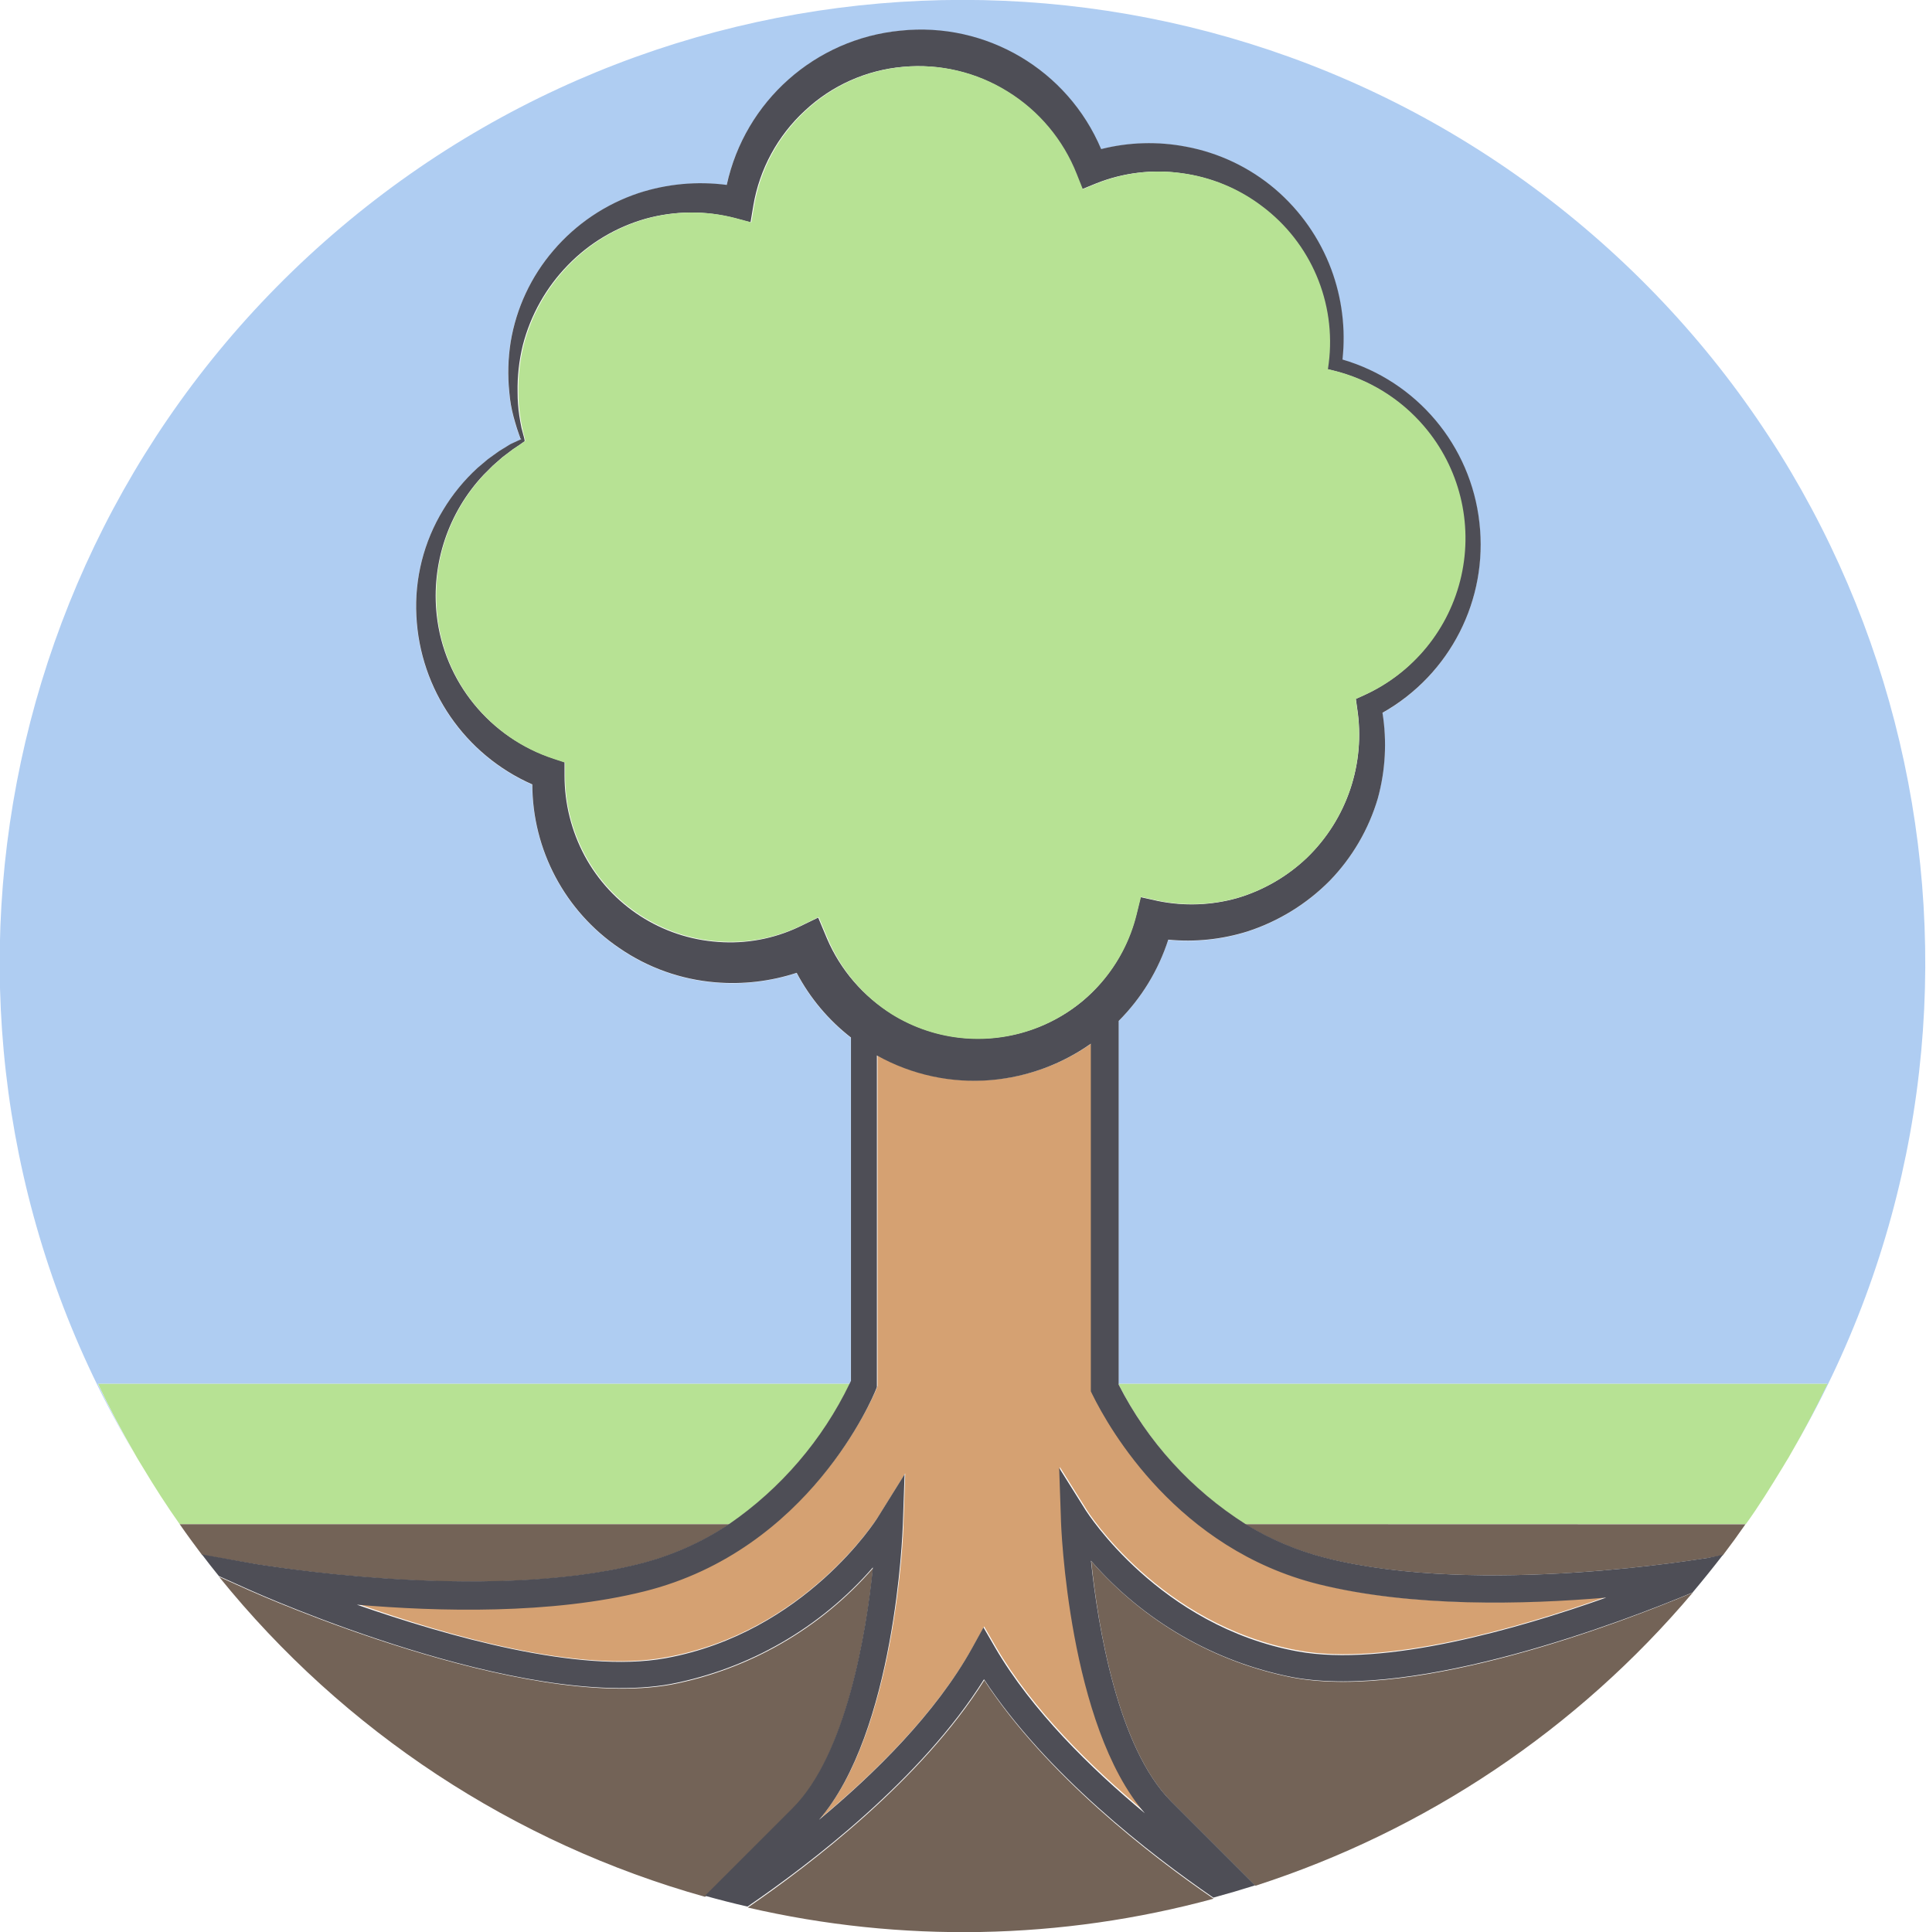
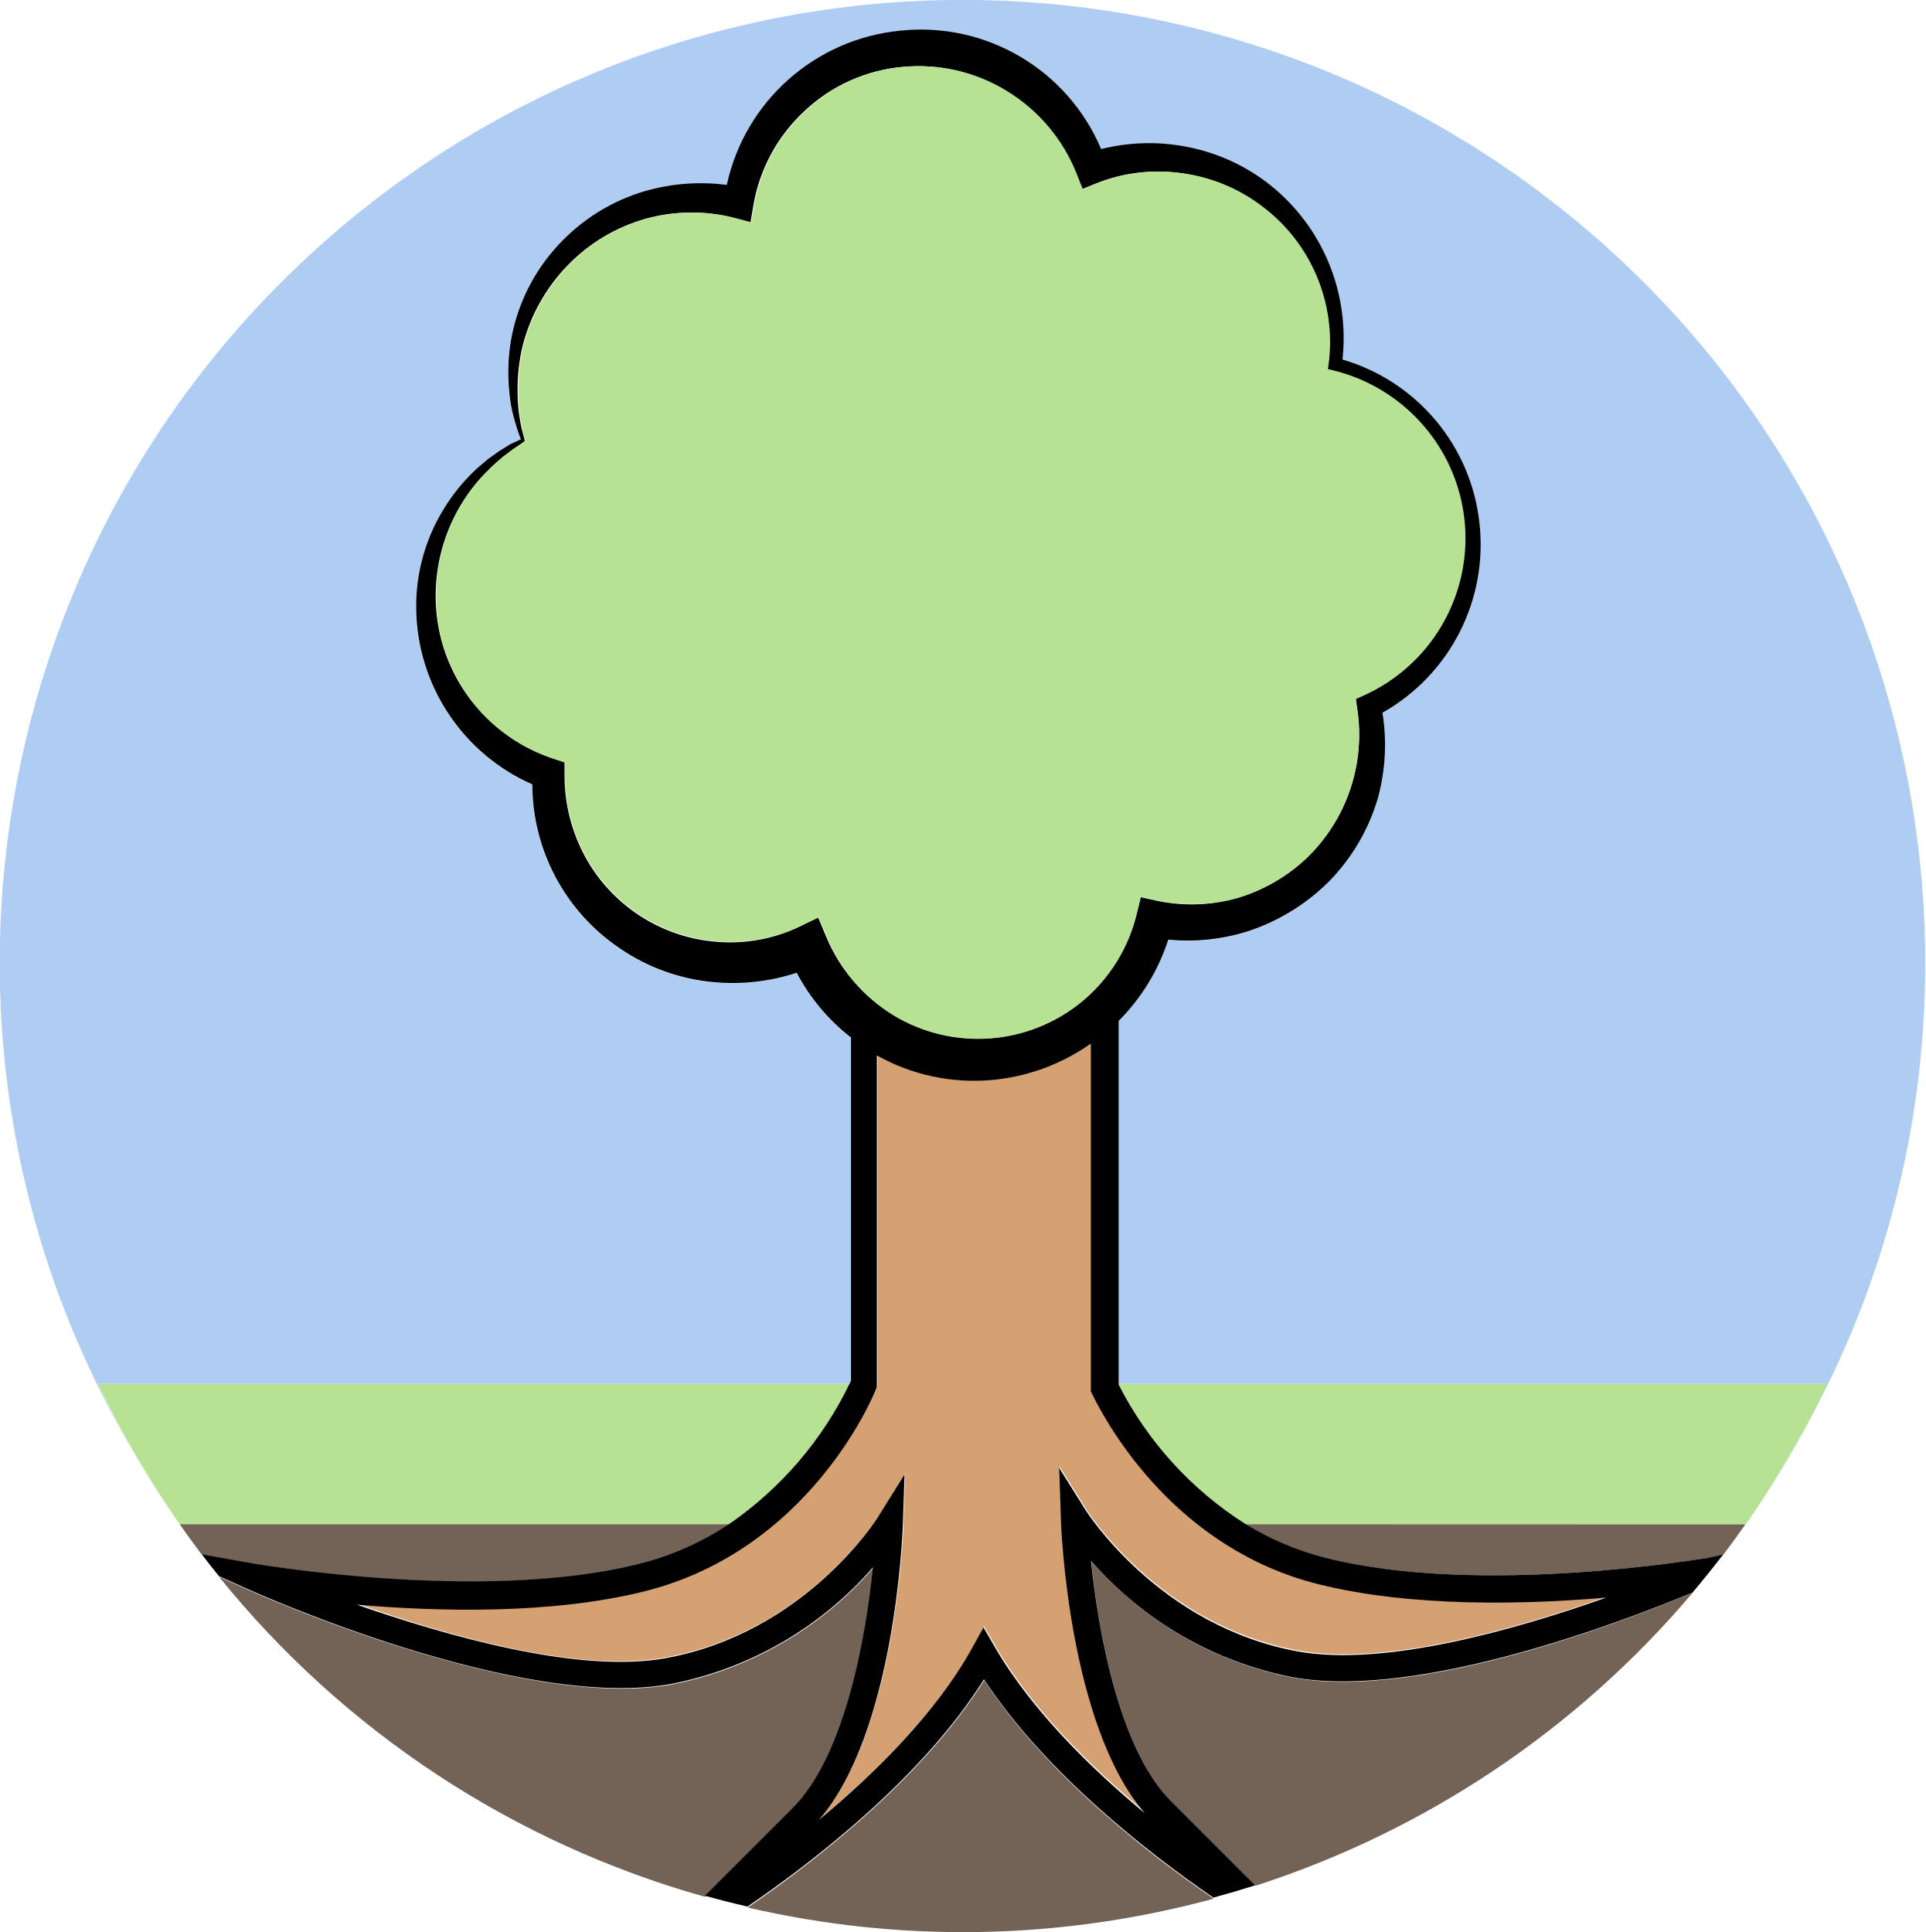
<svg xmlns="http://www.w3.org/2000/svg" id="Layer_1" data-name="Layer 1" viewBox="0 0 144 144.5">
  <defs>
-     <style>.cls-1{fill:#afcdf2;}.cls-2{fill:#b7e294;}.cls-3{fill:#736357;}.cls-4{fill:#d5a172;}.cls-5{fill:#4e4e56;}</style>
+     <style>.cls-1{fill:#afcdf2;}.cls-2{fill:#b7e294;}.cls-3{fill:#736357;}.cls-4{fill:#d5a172;}</style>
  </defs>
  <path class="cls-1" d="M561.77,557c-.15.26-.31.5-.46.76Z" transform="translate(-428 -448)" />
  <path class="cls-1" d="M438.69,557.76c-.15-.25-.31-.5-.46-.76Z" transform="translate(-428 -448)" />
  <path class="cls-1" d="M491.53,551.5l.1-.21V525.62a15,15,0,0,1-4.06-4.84,15.37,15.37,0,0,1-6.08.71,14.78,14.78,0,0,1-7.18-2.56,14.83,14.83,0,0,1-6.51-12.24,14.55,14.55,0,0,1-8.67-12.6,13.85,13.85,0,0,1,2-7.93,14.15,14.15,0,0,1,2.58-3.15l.77-.65.82-.59.86-.53.82-.38s-.07,0-.09-.11l-.08-.22-.15-.44q-.15-.44-.26-.89a10.34,10.34,0,0,1-.32-1.84,14.47,14.47,0,0,1,.1-3.76,14,14,0,0,1,3.2-6.85,14.33,14.33,0,0,1,6.37-4.29,15,15,0,0,1,6.59-.61,14.81,14.81,0,0,1,22.43-9.29,14.73,14.73,0,0,1,5.56,6.61,14.66,14.66,0,0,1,6.35-.18,14.36,14.36,0,0,1,6.66,3.17,14.63,14.63,0,0,1,4.2,6,14.79,14.79,0,0,1,.84,6.75,14.44,14.44,0,0,1,3,26.42,15.13,15.13,0,0,1-.35,6.41,14.93,14.93,0,0,1-3.6,6.16,15.35,15.35,0,0,1-6.13,3.78,15,15,0,0,1-5.94.62,15.21,15.21,0,0,1-3.71,6.08V551.5h53q-1.26,2.66-2.73,5.2a72,72,0,1,0-123.88,0q-1.47-2.54-2.73-5.2Z" transform="translate(-428 -448)" />
  <path class="cls-2" d="M561.77,557l.17-.3q1.47-2.54,2.73-5.2h-53v.07A26.65,26.65,0,0,0,521.12,562h37.44c1-1.38,1.87-2.8,2.75-4.24C561.46,557.5,561.62,557.25,561.77,557Z" transform="translate(-428 -448)" />
  <path class="cls-2" d="M482.55,562a27,27,0,0,0,9-10.5H435.33q1.26,2.66,2.73,5.2l.17.3c.15.26.31.5.46.76.87,1.45,1.78,2.87,2.75,4.24Z" transform="translate(-428 -448)" />
  <path class="cls-3" d="M524.72,573.48a26.77,26.77,0,0,1-15.11-8.72c.5,4.91,2,14,6,18l.59.59,5.69,5.69a71.56,71.56,0,0,0,32.71-21.93C549.47,569.28,534.13,575.2,524.72,573.48Z" transform="translate(-428 -448)" />
  <path class="cls-3" d="M487.29,583.29c4-4,5.5-13.12,6-18A26.78,26.78,0,0,1,478.18,574c-11.18,2-30.75-6.7-31.58-7.07l-2.22-1a71.53,71.53,0,0,0,36.35,23.94Z" transform="translate(-428 -448)" />
  <path class="cls-3" d="M447.18,565c.17,0,16.92,2.92,28.57,0a21.58,21.58,0,0,0,6.8-3H441.44c.54.78,1.1,1.54,1.67,2.3Z" transform="translate(-428 -448)" />
  <path class="cls-3" d="M501.61,573.67c-4.71,7.47-13,13.78-17.69,17a71.4,71.4,0,0,0,34.84-.66C514,586.75,506.27,580.76,501.61,573.67Z" transform="translate(-428 -448)" />
  <path class="cls-3" d="M521.12,562a21.6,21.6,0,0,0,6,2.53c11.65,2.91,28.4,0,28.57,0l1.16-.21c.58-.76,1.14-1.53,1.68-2.31Z" transform="translate(-428 -448)" />
  <path class="cls-4" d="M526.66,566.47c-10.52-2.63-15.62-11.55-16.93-14.22l-.1-.21v-26a15.22,15.22,0,0,1-7.42,2.72,14.9,14.9,0,0,1-8.58-1.84v24.75l-.07.18c-.2.49-5,12-17.31,15.1-7,1.74-15.44,1.52-21.51,1,6.73,2.39,16.61,5.23,23.09,4,10.44-1.9,15.81-10.46,15.87-10.54l2-3.21-.13,3.77c0,.65-.59,15.5-6.27,22.07,4.2-3.49,8.75-8,11.45-12.85l.85-1.54.88,1.52c2.73,4.68,7.12,9,11.19,12.38-5.69-6.56-6.26-21.43-6.28-22.08l-.13-3.75,2,3.19c.05.09,5.46,8.65,15.87,10.54,6.48,1.18,16.37-1.66,23.09-4.05C542.1,568,533.62,568.21,526.66,566.47Z" transform="translate(-428 -448)" />
-   <path class="cls-5" d="M555.72,564.52c-.17,0-16.92,2.93-28.57,0a21.6,21.6,0,0,1-6-2.53,26.65,26.65,0,0,1-9.49-10.43v-27.2a15.21,15.21,0,0,0,3.71-6.08,15,15,0,0,0,5.94-.62,15.35,15.35,0,0,0,6.13-3.78,14.93,14.93,0,0,0,3.6-6.16,15.13,15.13,0,0,0,.35-6.41,14.44,14.44,0,0,0,7.25-14.22,14.36,14.36,0,0,0-10.24-12.2,14.79,14.79,0,0,0-.84-6.75,14.63,14.63,0,0,0-4.2-6,14.36,14.36,0,0,0-6.66-3.17,14.66,14.66,0,0,0-6.35.18,14.64,14.64,0,0,0-15-8.86,14.75,14.75,0,0,0-13,11.54,15,15,0,0,0-6.59.61,14.33,14.33,0,0,0-6.37,4.29,14,14,0,0,0-3.2,6.85,14.47,14.47,0,0,0-.1,3.76,10.34,10.34,0,0,0,.32,1.84q.12.45.26.89l.15.44.08.22c0,.06,0,.06.09.11l-.82.38-.86.53-.82.59-.77.65a14.15,14.15,0,0,0-2.58,3.15,13.85,13.85,0,0,0-2,7.93,14.55,14.55,0,0,0,8.67,12.6,14.83,14.83,0,0,0,6.51,12.24,14.78,14.78,0,0,0,7.18,2.56,15.37,15.37,0,0,0,6.08-.71,15,15,0,0,0,4.06,4.84v25.67l-.1.21a27,27,0,0,1-9,10.5,21.58,21.58,0,0,1-6.8,3c-11.65,2.91-28.41,0-28.57,0l-4.07-.72q.62.82,1.27,1.62l2.22,1c.83.37,20.4,9.11,31.58,7.07a26.78,26.78,0,0,0,15.11-8.72c-.5,4.91-2,14-6,18l-6.56,6.56q1.58.44,3.18.81c4.7-3.21,13-9.53,17.69-17,4.66,7.09,12.42,13.08,17.15,16.33q1.58-.43,3.13-.92l-5.69-5.69-.59-.59c-4-4-5.49-13.12-6-18a26.77,26.77,0,0,0,15.11,8.72c9.4,1.71,24.75-4.2,29.88-6.34q1.17-1.39,2.28-2.83Zm-65.88-46.34-.65-1.55-1.47.71a12,12,0,0,1-6,1.11,12.29,12.29,0,0,1-10-6.45,12.69,12.69,0,0,1-1.5-6V505l-.82-.27A12.74,12.74,0,0,1,460.66,494a13.23,13.23,0,0,1,3.5-10.48l.68-.68.73-.64.78-.59c.31-.2.61-.41.89-.61a1.43,1.43,0,0,0-.06-.32l-.06-.22L467,480q-.09-.44-.16-.89a11.72,11.72,0,0,1-.13-1.78,13.64,13.64,0,0,1,.39-3.51,13.35,13.35,0,0,1,3.38-6,13.06,13.06,0,0,1,5.8-3.46,12.84,12.84,0,0,1,6.66-.05l1.19.32.21-1.26a12.49,12.49,0,0,1,3.86-7.1,12.28,12.28,0,0,1,7.32-3.27,12.56,12.56,0,0,1,7.78,1.84,12.74,12.74,0,0,1,5.17,6.18l.45,1.13,1.05-.43a12.45,12.45,0,0,1,6.34-.77,12.66,12.66,0,0,1,6,2.46,12.69,12.69,0,0,1,5,11.77l-.06.43.42.1a12.94,12.94,0,0,1,6.77,4.17A12.89,12.89,0,0,1,530,500l-.6.27.1.72a12.8,12.8,0,0,1-3.78,11.18,12.82,12.82,0,0,1-5.19,3,12.58,12.58,0,0,1-5.92.22l-1.31-.29-.33,1.34a12.28,12.28,0,0,1-4,6.42,12.24,12.24,0,0,1-14.24,1A12.37,12.37,0,0,1,489.84,518.18Zm35.24,53.34c-10.41-1.89-15.81-10.46-15.87-10.54l-2-3.19.13,3.75c0,.65.59,15.52,6.28,22.08-4.07-3.38-8.46-7.7-11.19-12.38l-.88-1.52-.85,1.54c-2.7,4.86-7.25,9.36-11.45,12.85,5.69-6.57,6.25-21.42,6.27-22.07l.13-3.77-2,3.21c-.05.09-5.43,8.64-15.87,10.54-6.48,1.18-16.36-1.66-23.09-4,6.07.52,14.55.74,21.51-1,12.35-3.09,17.12-14.61,17.31-15.1l.07-.18V526.94a14.9,14.9,0,0,0,8.58,1.84,15.22,15.22,0,0,0,7.42-2.72v26l.1.21c1.31,2.67,6.4,11.59,16.93,14.22,7,1.74,15.45,1.52,21.51,1C541.44,569.86,531.56,572.69,525.08,571.52Z" transform="translate(-428 -448)" />
+   <path d="M555.72,564.52c-.17,0-16.92,2.93-28.57,0a21.6,21.6,0,0,1-6-2.53,26.65,26.65,0,0,1-9.49-10.43v-27.2a15.21,15.21,0,0,0,3.71-6.08,15,15,0,0,0,5.94-.62,15.35,15.35,0,0,0,6.13-3.78,14.93,14.93,0,0,0,3.6-6.16,15.13,15.13,0,0,0,.35-6.41,14.44,14.44,0,0,0,7.25-14.22,14.36,14.36,0,0,0-10.24-12.2,14.79,14.79,0,0,0-.84-6.75,14.63,14.63,0,0,0-4.2-6,14.36,14.36,0,0,0-6.66-3.17,14.66,14.66,0,0,0-6.35.18,14.64,14.64,0,0,0-15-8.86,14.75,14.75,0,0,0-13,11.54,15,15,0,0,0-6.59.61,14.33,14.33,0,0,0-6.37,4.29,14,14,0,0,0-3.2,6.85,14.47,14.47,0,0,0-.1,3.76,10.34,10.34,0,0,0,.32,1.84q.12.45.26.89l.15.44.08.22c0,.06,0,.06.09.11l-.82.38-.86.53-.82.59-.77.65a14.15,14.15,0,0,0-2.58,3.15,13.85,13.85,0,0,0-2,7.93,14.55,14.55,0,0,0,8.67,12.6,14.83,14.83,0,0,0,6.51,12.24,14.78,14.78,0,0,0,7.18,2.56,15.37,15.37,0,0,0,6.08-.71,15,15,0,0,0,4.06,4.84v25.67l-.1.21a27,27,0,0,1-9,10.5,21.58,21.58,0,0,1-6.8,3c-11.65,2.91-28.41,0-28.57,0l-4.07-.72q.62.82,1.27,1.62l2.22,1c.83.37,20.4,9.11,31.58,7.07a26.78,26.78,0,0,0,15.11-8.72c-.5,4.91-2,14-6,18l-6.56,6.56q1.58.44,3.18.81c4.7-3.21,13-9.53,17.69-17,4.66,7.09,12.42,13.08,17.15,16.33q1.58-.43,3.13-.92l-5.69-5.69-.59-.59c-4-4-5.49-13.12-6-18a26.77,26.77,0,0,0,15.11,8.72c9.4,1.71,24.75-4.2,29.88-6.34q1.17-1.39,2.28-2.83Zm-65.88-46.34-.65-1.55-1.47.71a12,12,0,0,1-6,1.11,12.29,12.29,0,0,1-10-6.45,12.69,12.69,0,0,1-1.5-6V505l-.82-.27A12.74,12.74,0,0,1,460.66,494a13.23,13.23,0,0,1,3.5-10.48l.68-.68.73-.64.78-.59c.31-.2.61-.41.89-.61a1.43,1.43,0,0,0-.06-.32l-.06-.22L467,480q-.09-.44-.16-.89a11.72,11.72,0,0,1-.13-1.78,13.64,13.64,0,0,1,.39-3.51,13.35,13.35,0,0,1,3.38-6,13.06,13.06,0,0,1,5.8-3.46,12.84,12.84,0,0,1,6.66-.05l1.19.32.21-1.26a12.49,12.49,0,0,1,3.86-7.1,12.28,12.28,0,0,1,7.32-3.27,12.56,12.56,0,0,1,7.78,1.84,12.74,12.74,0,0,1,5.17,6.18l.45,1.13,1.05-.43a12.45,12.45,0,0,1,6.34-.77,12.66,12.66,0,0,1,6,2.46,12.69,12.69,0,0,1,5,11.77l-.06.43.42.1a12.94,12.94,0,0,1,6.77,4.17A12.89,12.89,0,0,1,530,500l-.6.27.1.72a12.8,12.8,0,0,1-3.78,11.18,12.82,12.82,0,0,1-5.19,3,12.58,12.58,0,0,1-5.92.22l-1.31-.29-.33,1.34a12.28,12.28,0,0,1-4,6.42,12.24,12.24,0,0,1-14.24,1A12.37,12.37,0,0,1,489.84,518.18Zm35.24,53.34c-10.41-1.89-15.81-10.46-15.87-10.54l-2-3.19.13,3.75c0,.65.59,15.52,6.28,22.08-4.07-3.38-8.46-7.7-11.19-12.38l-.88-1.52-.85,1.54c-2.7,4.86-7.25,9.36-11.45,12.85,5.69-6.57,6.25-21.42,6.27-22.07l.13-3.77-2,3.21c-.05.09-5.43,8.64-15.87,10.54-6.48,1.18-16.36-1.66-23.09-4,6.07.52,14.55.74,21.51-1,12.35-3.09,17.12-14.61,17.31-15.1l.07-.18V526.94a14.9,14.9,0,0,0,8.58,1.84,15.22,15.22,0,0,0,7.42-2.72v26l.1.21c1.31,2.67,6.4,11.59,16.93,14.22,7,1.74,15.45,1.52,21.51,1C541.44,569.86,531.56,572.69,525.08,571.52Z" transform="translate(-428 -448)" />
  <path class="cls-2" d="M494.7,523.87A12.22,12.22,0,0,0,513,516.42l.33-1.34,1.31.29a12.58,12.58,0,0,0,5.92-.22,12.82,12.82,0,0,0,5.19-3A12.8,12.8,0,0,0,529.49,501l-.1-.72.6-.27a12.88,12.88,0,0,0,4.51-20.13,12.94,12.94,0,0,0-6.77-4.17l-.42-.1.06-.43a12.69,12.69,0,0,0-5-11.77,12.66,12.66,0,0,0-6-2.46,12.45,12.45,0,0,0-6.34.77l-1.05.43-.45-1.13a12.74,12.74,0,0,0-5.17-6.18,12.56,12.56,0,0,0-7.78-1.84,12.28,12.28,0,0,0-7.32,3.27,12.49,12.49,0,0,0-3.86,7.1l-.21,1.26-1.19-.32a12.84,12.84,0,0,0-6.66.05,13.06,13.06,0,0,0-5.8,3.46,13.35,13.35,0,0,0-3.38,6,13.64,13.64,0,0,0-.39,3.51,11.72,11.72,0,0,0,.13,1.78q.06.44.16.89l.1.44.06.22a1.43,1.43,0,0,1,.06.32c-.28.2-.58.41-.89.61l-.78.59-.73.64-.68.68a13.23,13.23,0,0,0-3.5,10.48,12.74,12.74,0,0,0,8.74,10.79l.82.27v.92a12.69,12.69,0,0,0,1.5,6,12.29,12.29,0,0,0,10,6.45,12,12,0,0,0,6-1.11l1.47-.71.65,1.55A12.37,12.37,0,0,0,494.7,523.87Z" transform="translate(-428 -448)" />
</svg>
